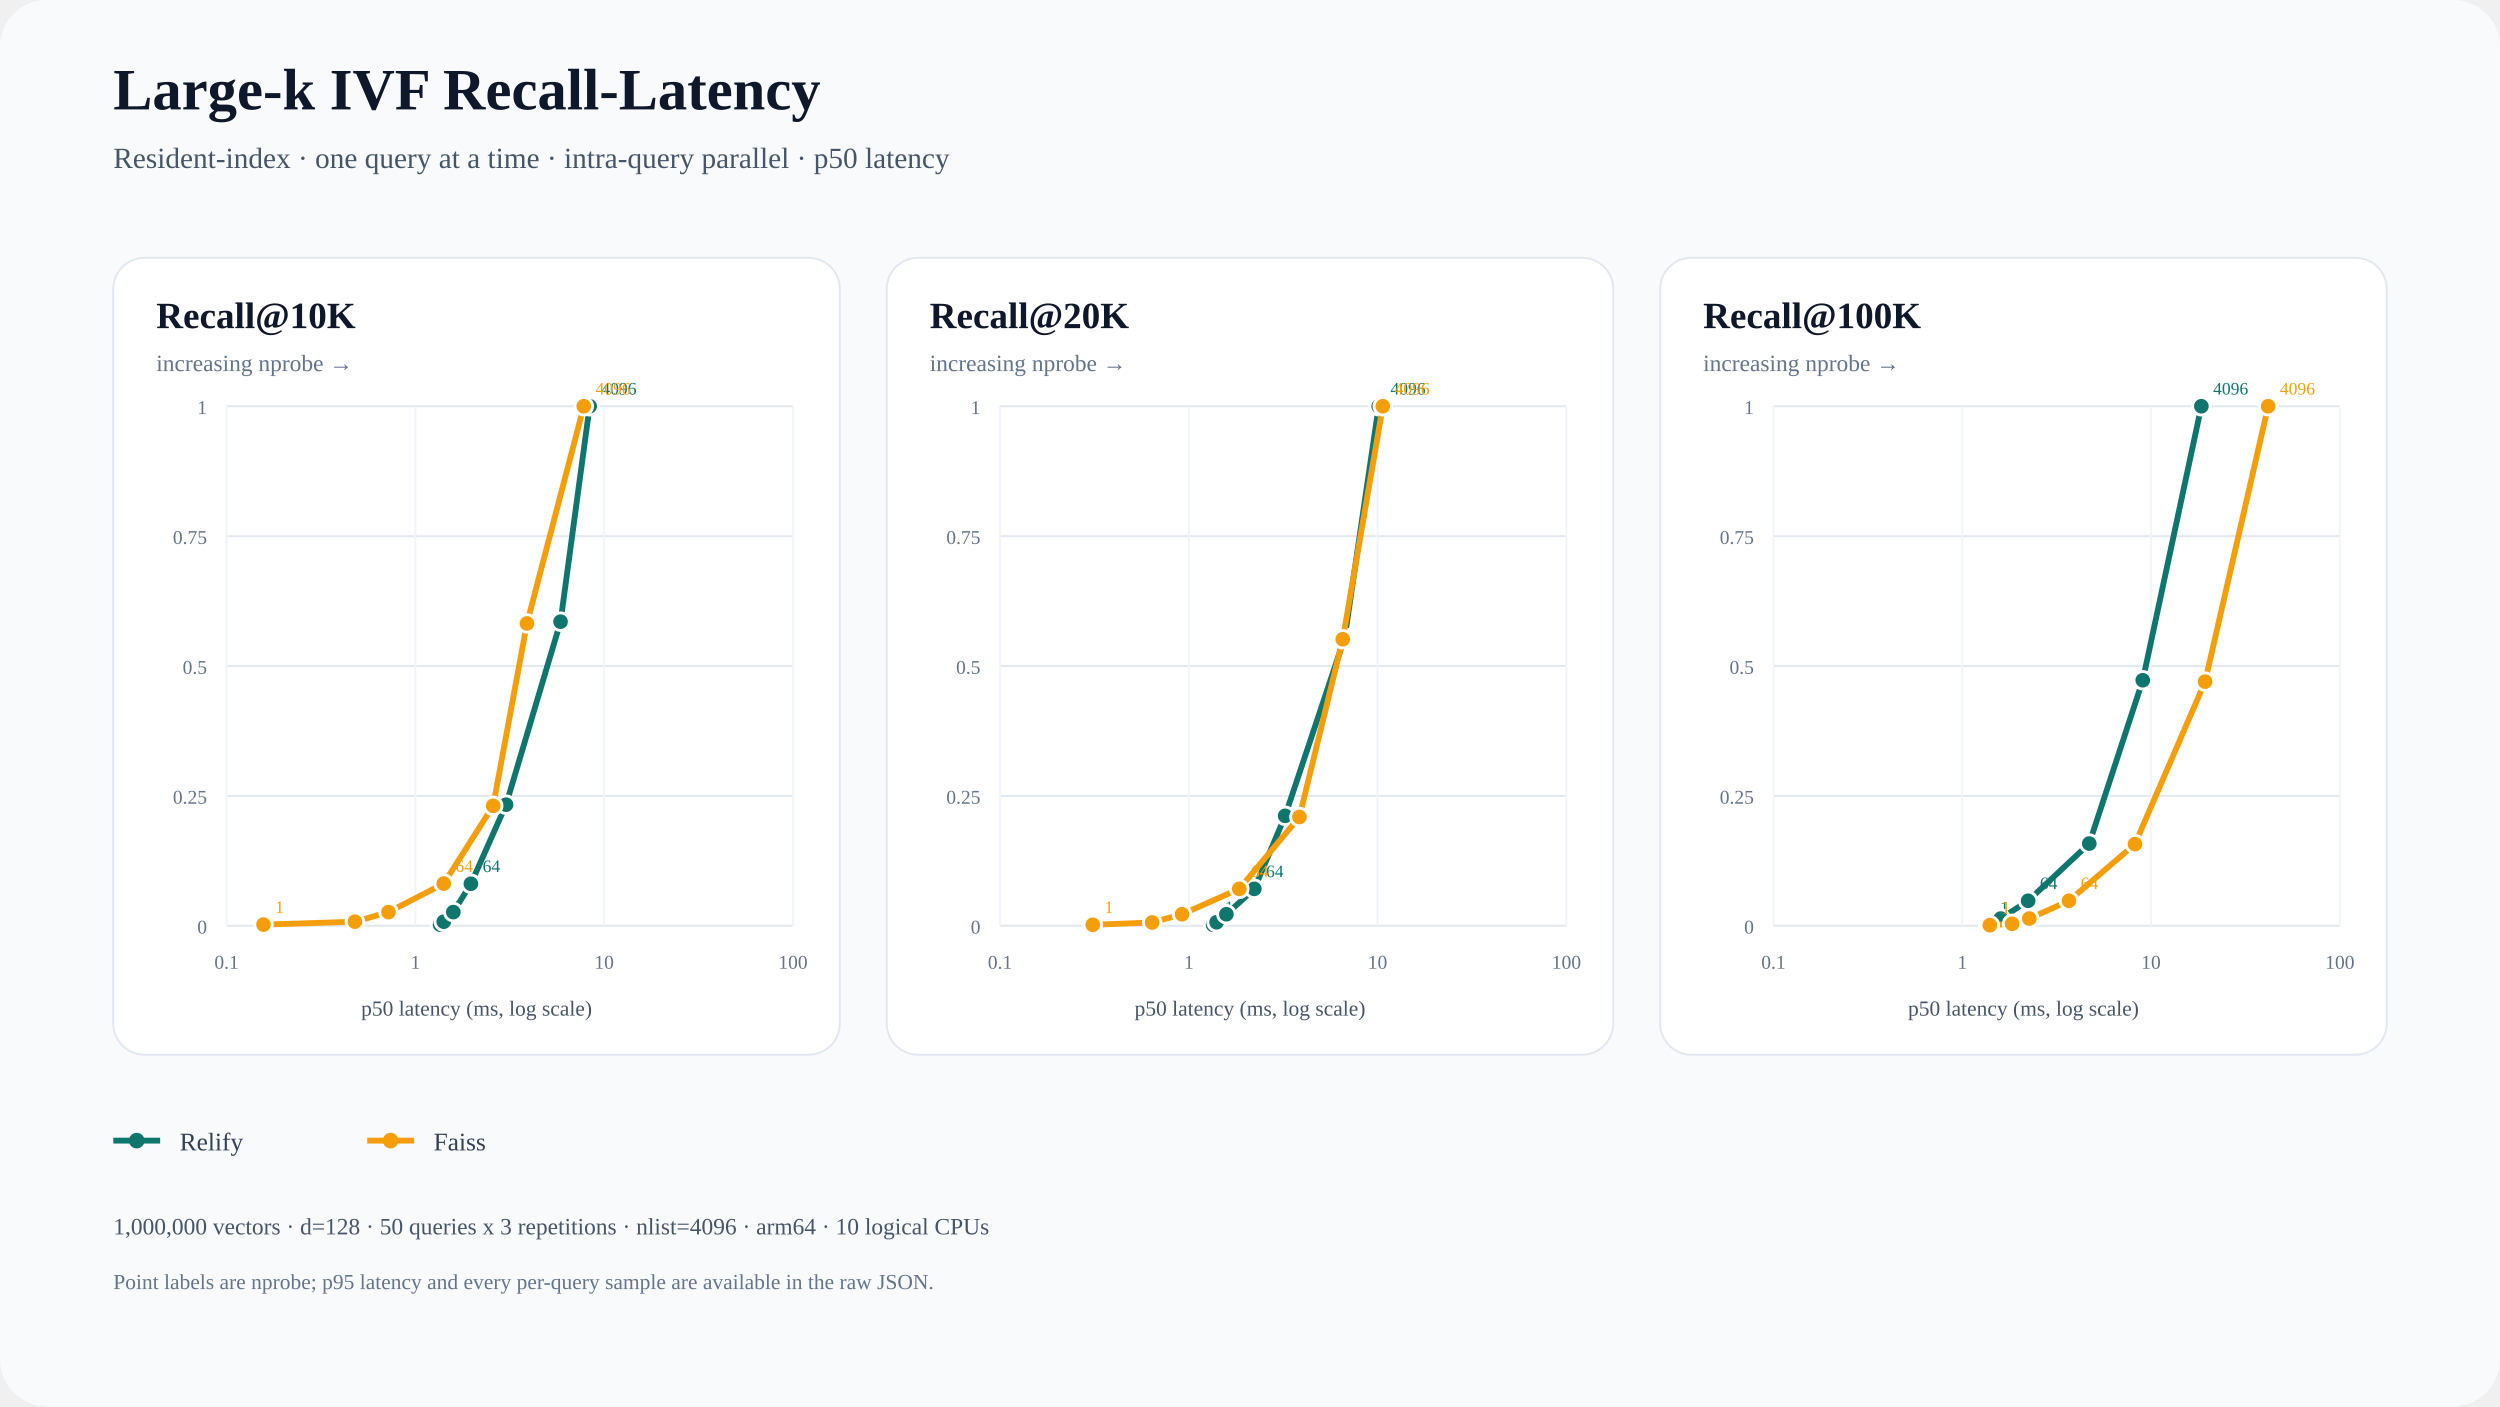
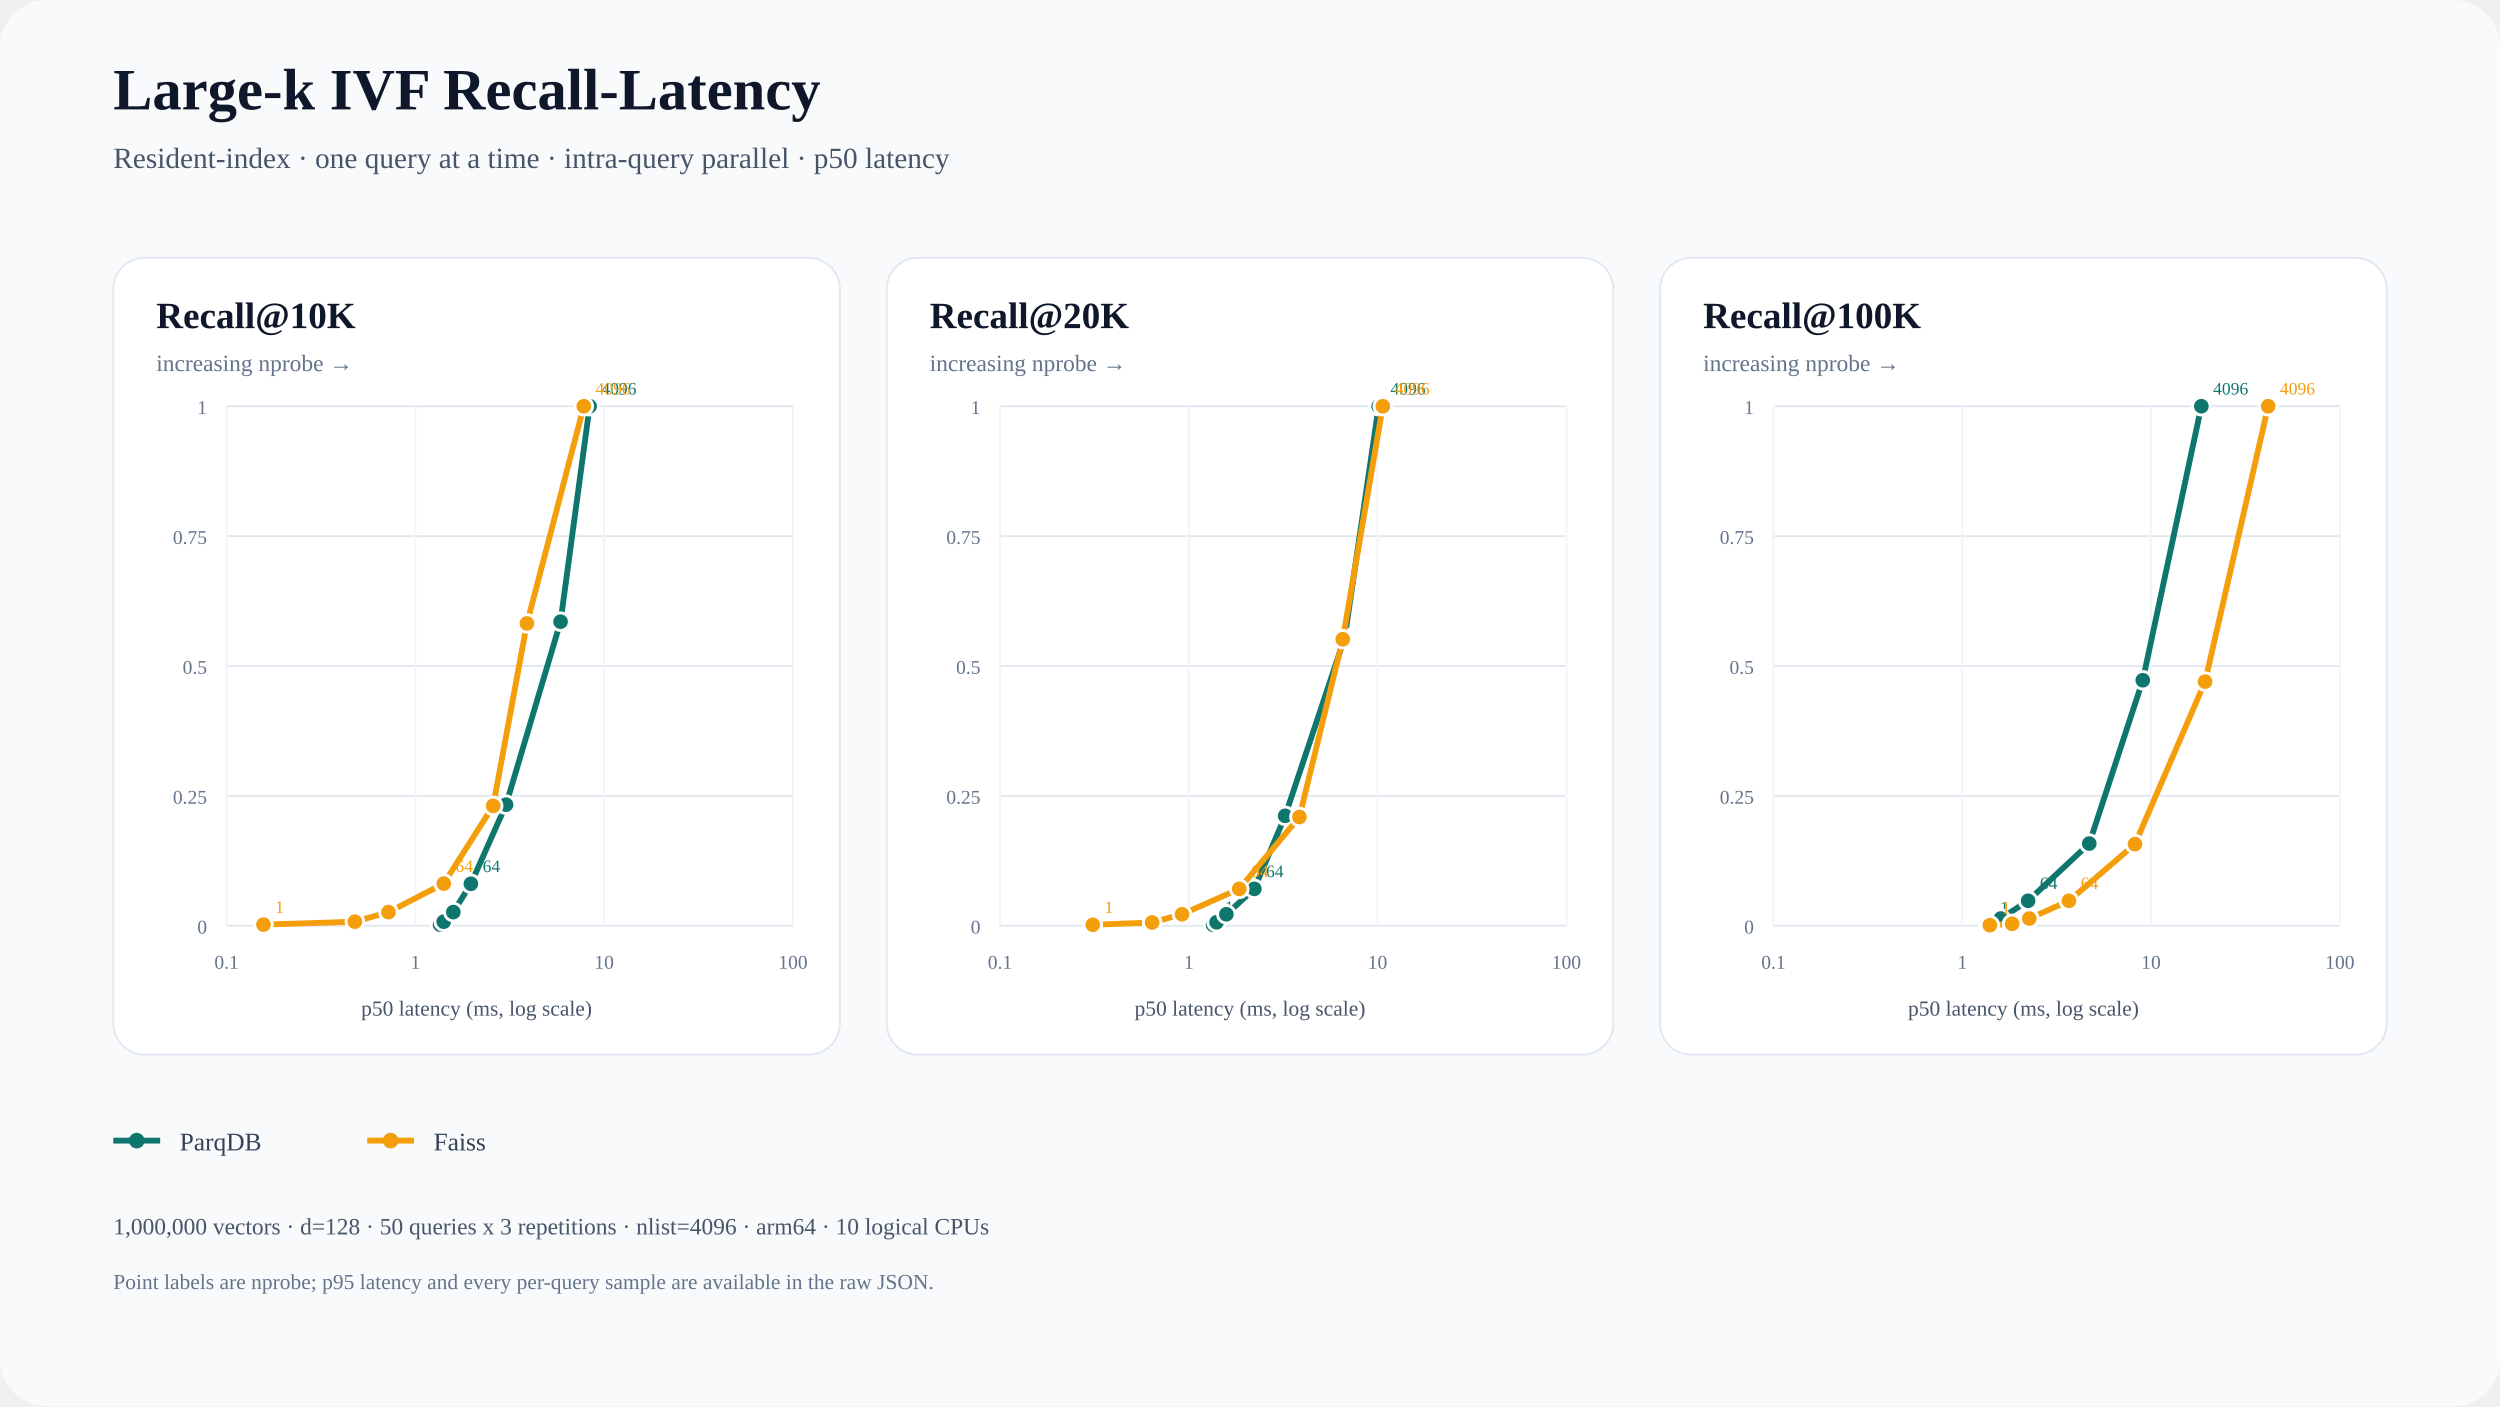
<svg xmlns="http://www.w3.org/2000/svg" width="1280" height="720" viewBox="0 0 1280 720" role="img" aria-labelledby="title description">
  <rect width="1280" height="720" rx="24" fill="#f8fafc" />
  <text x="58" y="56" font-size="30" font-weight="700" fill="#0f172a">Large-k IVF Recall-Latency</text>
  <text x="58" y="86" font-size="15" fill="#475569">Resident-index · one query at a time · intra-query parallel · p50 latency</text>
  <rect x="58.0" y="132" width="372.0" height="408" rx="16" fill="#ffffff" stroke="#e2e8f0" />
  <text x="80.0" y="168" font-size="19" font-weight="700" fill="#0f172a">Recall@10K</text>
  <text x="80.0" y="190" font-size="12" fill="#64748b">increasing nprobe →</text>
  <line x1="116.0" y1="474.0" x2="406.0" y2="474.0" stroke="#e2e8f0" />
  <text x="106.0" y="478.0" text-anchor="end" font-size="10" fill="#64748b">0</text>
  <line x1="116.0" y1="407.5" x2="406.0" y2="407.5" stroke="#e2e8f0" />
  <text x="106.0" y="411.5" text-anchor="end" font-size="10" fill="#64748b">0.25</text>
  <line x1="116.0" y1="341.0" x2="406.0" y2="341.0" stroke="#e2e8f0" />
  <text x="106.0" y="345.0" text-anchor="end" font-size="10" fill="#64748b">0.5</text>
  <line x1="116.0" y1="274.5" x2="406.0" y2="274.5" stroke="#e2e8f0" />
  <text x="106.0" y="278.5" text-anchor="end" font-size="10" fill="#64748b">0.75</text>
  <line x1="116.0" y1="208.0" x2="406.0" y2="208.0" stroke="#e2e8f0" />
  <text x="106.0" y="212.0" text-anchor="end" font-size="10" fill="#64748b">1</text>
  <line x1="116.0" y1="208" x2="116.0" y2="474" stroke="#f1f5f9" />
  <text x="116.0" y="496" text-anchor="middle" font-size="10" fill="#64748b">0.1</text>
  <line x1="212.7" y1="208" x2="212.7" y2="474" stroke="#f1f5f9" />
  <text x="212.7" y="496" text-anchor="middle" font-size="10" fill="#64748b">1</text>
  <line x1="309.3" y1="208" x2="309.3" y2="474" stroke="#f1f5f9" />
  <text x="309.3" y="496" text-anchor="middle" font-size="10" fill="#64748b">10</text>
  <line x1="406.0" y1="208" x2="406.0" y2="474" stroke="#f1f5f9" />
  <text x="406.0" y="496" text-anchor="middle" font-size="10" fill="#64748b">100</text>
  <text x="244.0" y="520" text-anchor="middle" font-size="11" fill="#475569">p50 latency (ms, log scale)</text>
  <polyline points="225.3,473.4 227.2,471.9 232.1,467.0 241.1,452.5 259.1,412.0 287.0,318.3 301.9,208.0" fill="none" stroke="#0f766e" stroke-width="3" stroke-linejoin="round" stroke-linecap="round" />
  <circle cx="225.3" cy="473.4" r="4.5" fill="#0f766e" stroke="#ffffff" stroke-width="1.5" />
  <text x="231.3" y="467.4" font-size="9" fill="#0f766e">1</text>
  <circle cx="227.2" cy="471.9" r="4.5" fill="#0f766e" stroke="#ffffff" stroke-width="1.5" />
  <circle cx="232.1" cy="467.0" r="4.5" fill="#0f766e" stroke="#ffffff" stroke-width="1.5" />
  <circle cx="241.1" cy="452.5" r="4.5" fill="#0f766e" stroke="#ffffff" stroke-width="1.5" />
  <text x="247.1" y="446.5" font-size="9" fill="#0f766e">64</text>
  <circle cx="259.1" cy="412.0" r="4.5" fill="#0f766e" stroke="#ffffff" stroke-width="1.5" />
  <circle cx="287.0" cy="318.3" r="4.5" fill="#0f766e" stroke="#ffffff" stroke-width="1.5" />
  <circle cx="301.9" cy="208.0" r="4.5" fill="#0f766e" stroke="#ffffff" stroke-width="1.5" />
  <text x="307.9" y="202.0" font-size="9" fill="#0f766e">4096</text>
  <polyline points="134.9,473.4 181.7,471.9 198.9,467.0 227.2,452.4 252.5,412.6 269.8,319.2 298.9,208.0" fill="none" stroke="#f59e0b" stroke-width="3" stroke-linejoin="round" stroke-linecap="round" />
  <circle cx="134.9" cy="473.4" r="4.5" fill="#f59e0b" stroke="#ffffff" stroke-width="1.5" />
  <text x="140.9" y="467.4" font-size="9" fill="#f59e0b">1</text>
  <circle cx="181.7" cy="471.9" r="4.5" fill="#f59e0b" stroke="#ffffff" stroke-width="1.5" />
  <circle cx="198.9" cy="467.0" r="4.5" fill="#f59e0b" stroke="#ffffff" stroke-width="1.5" />
  <circle cx="227.2" cy="452.4" r="4.5" fill="#f59e0b" stroke="#ffffff" stroke-width="1.5" />
  <text x="233.2" y="446.4" font-size="9" fill="#f59e0b">64</text>
  <circle cx="252.5" cy="412.6" r="4.5" fill="#f59e0b" stroke="#ffffff" stroke-width="1.5" />
  <circle cx="269.8" cy="319.2" r="4.5" fill="#f59e0b" stroke="#ffffff" stroke-width="1.5" />
  <circle cx="298.9" cy="208.0" r="4.5" fill="#f59e0b" stroke="#ffffff" stroke-width="1.5" />
  <text x="304.9" y="202.0" font-size="9" fill="#f59e0b">4096</text>
  <rect x="454.0" y="132" width="372.0" height="408" rx="16" fill="#ffffff" stroke="#e2e8f0" />
  <text x="476.0" y="168" font-size="19" font-weight="700" fill="#0f172a">Recall@20K</text>
  <text x="476.0" y="190" font-size="12" fill="#64748b">increasing nprobe →</text>
  <line x1="512.0" y1="474.0" x2="802.0" y2="474.0" stroke="#e2e8f0" />
  <text x="502.0" y="478.0" text-anchor="end" font-size="10" fill="#64748b">0</text>
  <line x1="512.0" y1="407.5" x2="802.0" y2="407.5" stroke="#e2e8f0" />
  <text x="502.0" y="411.5" text-anchor="end" font-size="10" fill="#64748b">0.25</text>
  <line x1="512.0" y1="341.0" x2="802.0" y2="341.0" stroke="#e2e8f0" />
  <text x="502.0" y="345.0" text-anchor="end" font-size="10" fill="#64748b">0.5</text>
  <line x1="512.0" y1="274.5" x2="802.0" y2="274.5" stroke="#e2e8f0" />
  <text x="502.0" y="278.5" text-anchor="end" font-size="10" fill="#64748b">0.75</text>
  <line x1="512.0" y1="208.0" x2="802.0" y2="208.0" stroke="#e2e8f0" />
  <text x="502.0" y="212.0" text-anchor="end" font-size="10" fill="#64748b">1</text>
  <line x1="512.0" y1="208" x2="512.0" y2="474" stroke="#f1f5f9" />
  <text x="512.0" y="496" text-anchor="middle" font-size="10" fill="#64748b">0.1</text>
  <line x1="608.7" y1="208" x2="608.7" y2="474" stroke="#f1f5f9" />
  <text x="608.7" y="496" text-anchor="middle" font-size="10" fill="#64748b">1</text>
  <line x1="705.3" y1="208" x2="705.3" y2="474" stroke="#f1f5f9" />
  <text x="705.3" y="496" text-anchor="middle" font-size="10" fill="#64748b">10</text>
  <line x1="802.0" y1="208" x2="802.0" y2="474" stroke="#f1f5f9" />
  <text x="802.0" y="496" text-anchor="middle" font-size="10" fill="#64748b">100</text>
  <text x="640.0" y="520" text-anchor="middle" font-size="11" fill="#475569">p50 latency (ms, log scale)</text>
  <polyline points="621.1,473.5 622.9,472.2 627.9,468.1 642.2,455.1 658.0,417.7 688.5,326.4 705.9,208.0" fill="none" stroke="#0f766e" stroke-width="3" stroke-linejoin="round" stroke-linecap="round" />
  <circle cx="621.1" cy="473.5" r="4.5" fill="#0f766e" stroke="#ffffff" stroke-width="1.5" />
  <text x="627.1" y="467.5" font-size="9" fill="#0f766e">1</text>
  <circle cx="622.9" cy="472.2" r="4.5" fill="#0f766e" stroke="#ffffff" stroke-width="1.5" />
  <circle cx="627.9" cy="468.1" r="4.5" fill="#0f766e" stroke="#ffffff" stroke-width="1.5" />
  <circle cx="642.2" cy="455.1" r="4.5" fill="#0f766e" stroke="#ffffff" stroke-width="1.5" />
  <text x="648.2" y="449.1" font-size="9" fill="#0f766e">64</text>
  <circle cx="658.0" cy="417.7" r="4.5" fill="#0f766e" stroke="#ffffff" stroke-width="1.5" />
  <circle cx="688.5" cy="326.4" r="4.5" fill="#0f766e" stroke="#ffffff" stroke-width="1.5" />
  <circle cx="705.9" cy="208.0" r="4.5" fill="#0f766e" stroke="#ffffff" stroke-width="1.5" />
  <text x="711.9" y="202.0" font-size="9" fill="#0f766e">4096</text>
  <polyline points="559.5,473.5 589.9,472.3 605.2,468.1 634.5,455.1 665.3,418.3 687.5,327.3 708.0,208.0" fill="none" stroke="#f59e0b" stroke-width="3" stroke-linejoin="round" stroke-linecap="round" />
  <circle cx="559.5" cy="473.5" r="4.5" fill="#f59e0b" stroke="#ffffff" stroke-width="1.5" />
  <text x="565.5" y="467.5" font-size="9" fill="#f59e0b">1</text>
  <circle cx="589.9" cy="472.3" r="4.5" fill="#f59e0b" stroke="#ffffff" stroke-width="1.5" />
  <circle cx="605.2" cy="468.1" r="4.5" fill="#f59e0b" stroke="#ffffff" stroke-width="1.5" />
  <circle cx="634.5" cy="455.1" r="4.5" fill="#f59e0b" stroke="#ffffff" stroke-width="1.5" />
  <text x="640.5" y="449.1" font-size="9" fill="#f59e0b">64</text>
  <circle cx="665.3" cy="418.3" r="4.5" fill="#f59e0b" stroke="#ffffff" stroke-width="1.5" />
  <circle cx="687.5" cy="327.3" r="4.5" fill="#f59e0b" stroke="#ffffff" stroke-width="1.5" />
  <circle cx="708.0" cy="208.0" r="4.5" fill="#f59e0b" stroke="#ffffff" stroke-width="1.5" />
  <text x="714.0" y="202.0" font-size="9" fill="#f59e0b">4096</text>
  <rect x="850.0" y="132" width="372.0" height="408" rx="16" fill="#ffffff" stroke="#e2e8f0" />
  <text x="872.0" y="168" font-size="19" font-weight="700" fill="#0f172a">Recall@100K</text>
  <text x="872.0" y="190" font-size="12" fill="#64748b">increasing nprobe →</text>
  <line x1="908.0" y1="474.0" x2="1198.0" y2="474.0" stroke="#e2e8f0" />
  <text x="898.0" y="478.0" text-anchor="end" font-size="10" fill="#64748b">0</text>
  <line x1="908.0" y1="407.5" x2="1198.0" y2="407.5" stroke="#e2e8f0" />
  <text x="898.0" y="411.5" text-anchor="end" font-size="10" fill="#64748b">0.25</text>
  <line x1="908.0" y1="341.0" x2="1198.0" y2="341.0" stroke="#e2e8f0" />
  <text x="898.0" y="345.0" text-anchor="end" font-size="10" fill="#64748b">0.5</text>
  <line x1="908.0" y1="274.5" x2="1198.0" y2="274.5" stroke="#e2e8f0" />
  <text x="898.0" y="278.5" text-anchor="end" font-size="10" fill="#64748b">0.75</text>
  <line x1="908.0" y1="208.0" x2="1198.0" y2="208.0" stroke="#e2e8f0" />
  <text x="898.0" y="212.0" text-anchor="end" font-size="10" fill="#64748b">1</text>
  <line x1="908.0" y1="208" x2="908.0" y2="474" stroke="#f1f5f9" />
  <text x="908.0" y="496" text-anchor="middle" font-size="10" fill="#64748b">0.1</text>
  <line x1="1004.7" y1="208" x2="1004.7" y2="474" stroke="#f1f5f9" />
  <text x="1004.7" y="496" text-anchor="middle" font-size="10" fill="#64748b">1</text>
  <line x1="1101.3" y1="208" x2="1101.3" y2="474" stroke="#f1f5f9" />
  <text x="1101.3" y="496" text-anchor="middle" font-size="10" fill="#64748b">10</text>
  <line x1="1198.0" y1="208" x2="1198.0" y2="474" stroke="#f1f5f9" />
  <text x="1198.0" y="496" text-anchor="middle" font-size="10" fill="#64748b">100</text>
  <text x="1036.0" y="520" text-anchor="middle" font-size="11" fill="#475569">p50 latency (ms, log scale)</text>
  <polyline points="1018.0,473.7 1018.1,473.0 1024.4,470.3 1038.4,461.2 1069.7,431.9 1097.1,348.3 1127.1,208.0" fill="none" stroke="#0f766e" stroke-width="3" stroke-linejoin="round" stroke-linecap="round" />
  <circle cx="1018.0" cy="473.7" r="4.5" fill="#0f766e" stroke="#ffffff" stroke-width="1.5" />
  <text x="1024.0" y="467.7" font-size="9" fill="#0f766e">1</text>
  <circle cx="1018.1" cy="473.0" r="4.5" fill="#0f766e" stroke="#ffffff" stroke-width="1.5" />
  <circle cx="1024.4" cy="470.3" r="4.5" fill="#0f766e" stroke="#ffffff" stroke-width="1.5" />
  <circle cx="1038.4" cy="461.2" r="4.5" fill="#0f766e" stroke="#ffffff" stroke-width="1.5" />
  <text x="1044.4" y="455.2" font-size="9" fill="#0f766e">64</text>
  <circle cx="1069.7" cy="431.9" r="4.5" fill="#0f766e" stroke="#ffffff" stroke-width="1.5" />
  <circle cx="1097.1" cy="348.3" r="4.5" fill="#0f766e" stroke="#ffffff" stroke-width="1.5" />
  <circle cx="1127.1" cy="208.0" r="4.5" fill="#0f766e" stroke="#ffffff" stroke-width="1.5" />
  <text x="1133.1" y="202.0" font-size="9" fill="#0f766e">4096</text>
  <polyline points="1018.8,473.7 1030.2,473.0 1039.0,470.3 1059.3,461.2 1093.1,432.2 1129.0,349.0 1161.3,208.0" fill="none" stroke="#f59e0b" stroke-width="3" stroke-linejoin="round" stroke-linecap="round" />
  <circle cx="1018.8" cy="473.7" r="4.5" fill="#f59e0b" stroke="#ffffff" stroke-width="1.5" />
  <text x="1024.8" y="467.7" font-size="9" fill="#f59e0b">1</text>
  <circle cx="1030.2" cy="473.0" r="4.5" fill="#f59e0b" stroke="#ffffff" stroke-width="1.5" />
  <circle cx="1039.0" cy="470.3" r="4.5" fill="#f59e0b" stroke="#ffffff" stroke-width="1.5" />
  <circle cx="1059.3" cy="461.2" r="4.5" fill="#f59e0b" stroke="#ffffff" stroke-width="1.5" />
  <text x="1065.3" y="455.2" font-size="9" fill="#f59e0b">64</text>
  <circle cx="1093.1" cy="432.2" r="4.5" fill="#f59e0b" stroke="#ffffff" stroke-width="1.5" />
  <circle cx="1129.0" cy="349.0" r="4.5" fill="#f59e0b" stroke="#ffffff" stroke-width="1.5" />
  <circle cx="1161.3" cy="208.0" r="4.5" fill="#f59e0b" stroke="#ffffff" stroke-width="1.5" />
  <text x="1167.3" y="202.0" font-size="9" fill="#f59e0b">4096</text>
  <line x1="58" y1="584" x2="82" y2="584" stroke="#0f766e" stroke-width="3" />
  <circle cx="70" cy="584" r="4" fill="#0f766e" />
-   <text x="92" y="589" font-size="13" fill="#334155">Relify</text>
+   <text x="92" y="589" font-size="13" fill="#334155">ParqDB</text>
  <line x1="188" y1="584" x2="212" y2="584" stroke="#f59e0b" stroke-width="3" />
  <circle cx="200" cy="584" r="4" fill="#f59e0b" />
  <text x="222" y="589" font-size="13" fill="#334155">Faiss</text>
  <text x="58" y="632" font-size="12" fill="#475569">1,000,000 vectors · d=128 · 50 queries x 3 repetitions · nlist=4096 · arm64 · 10 logical CPUs</text>
  <text x="58" y="660" font-size="11" fill="#64748b">Point labels are nprobe; p95 latency and every per-query sample are available in the raw JSON.</text>
</svg>
